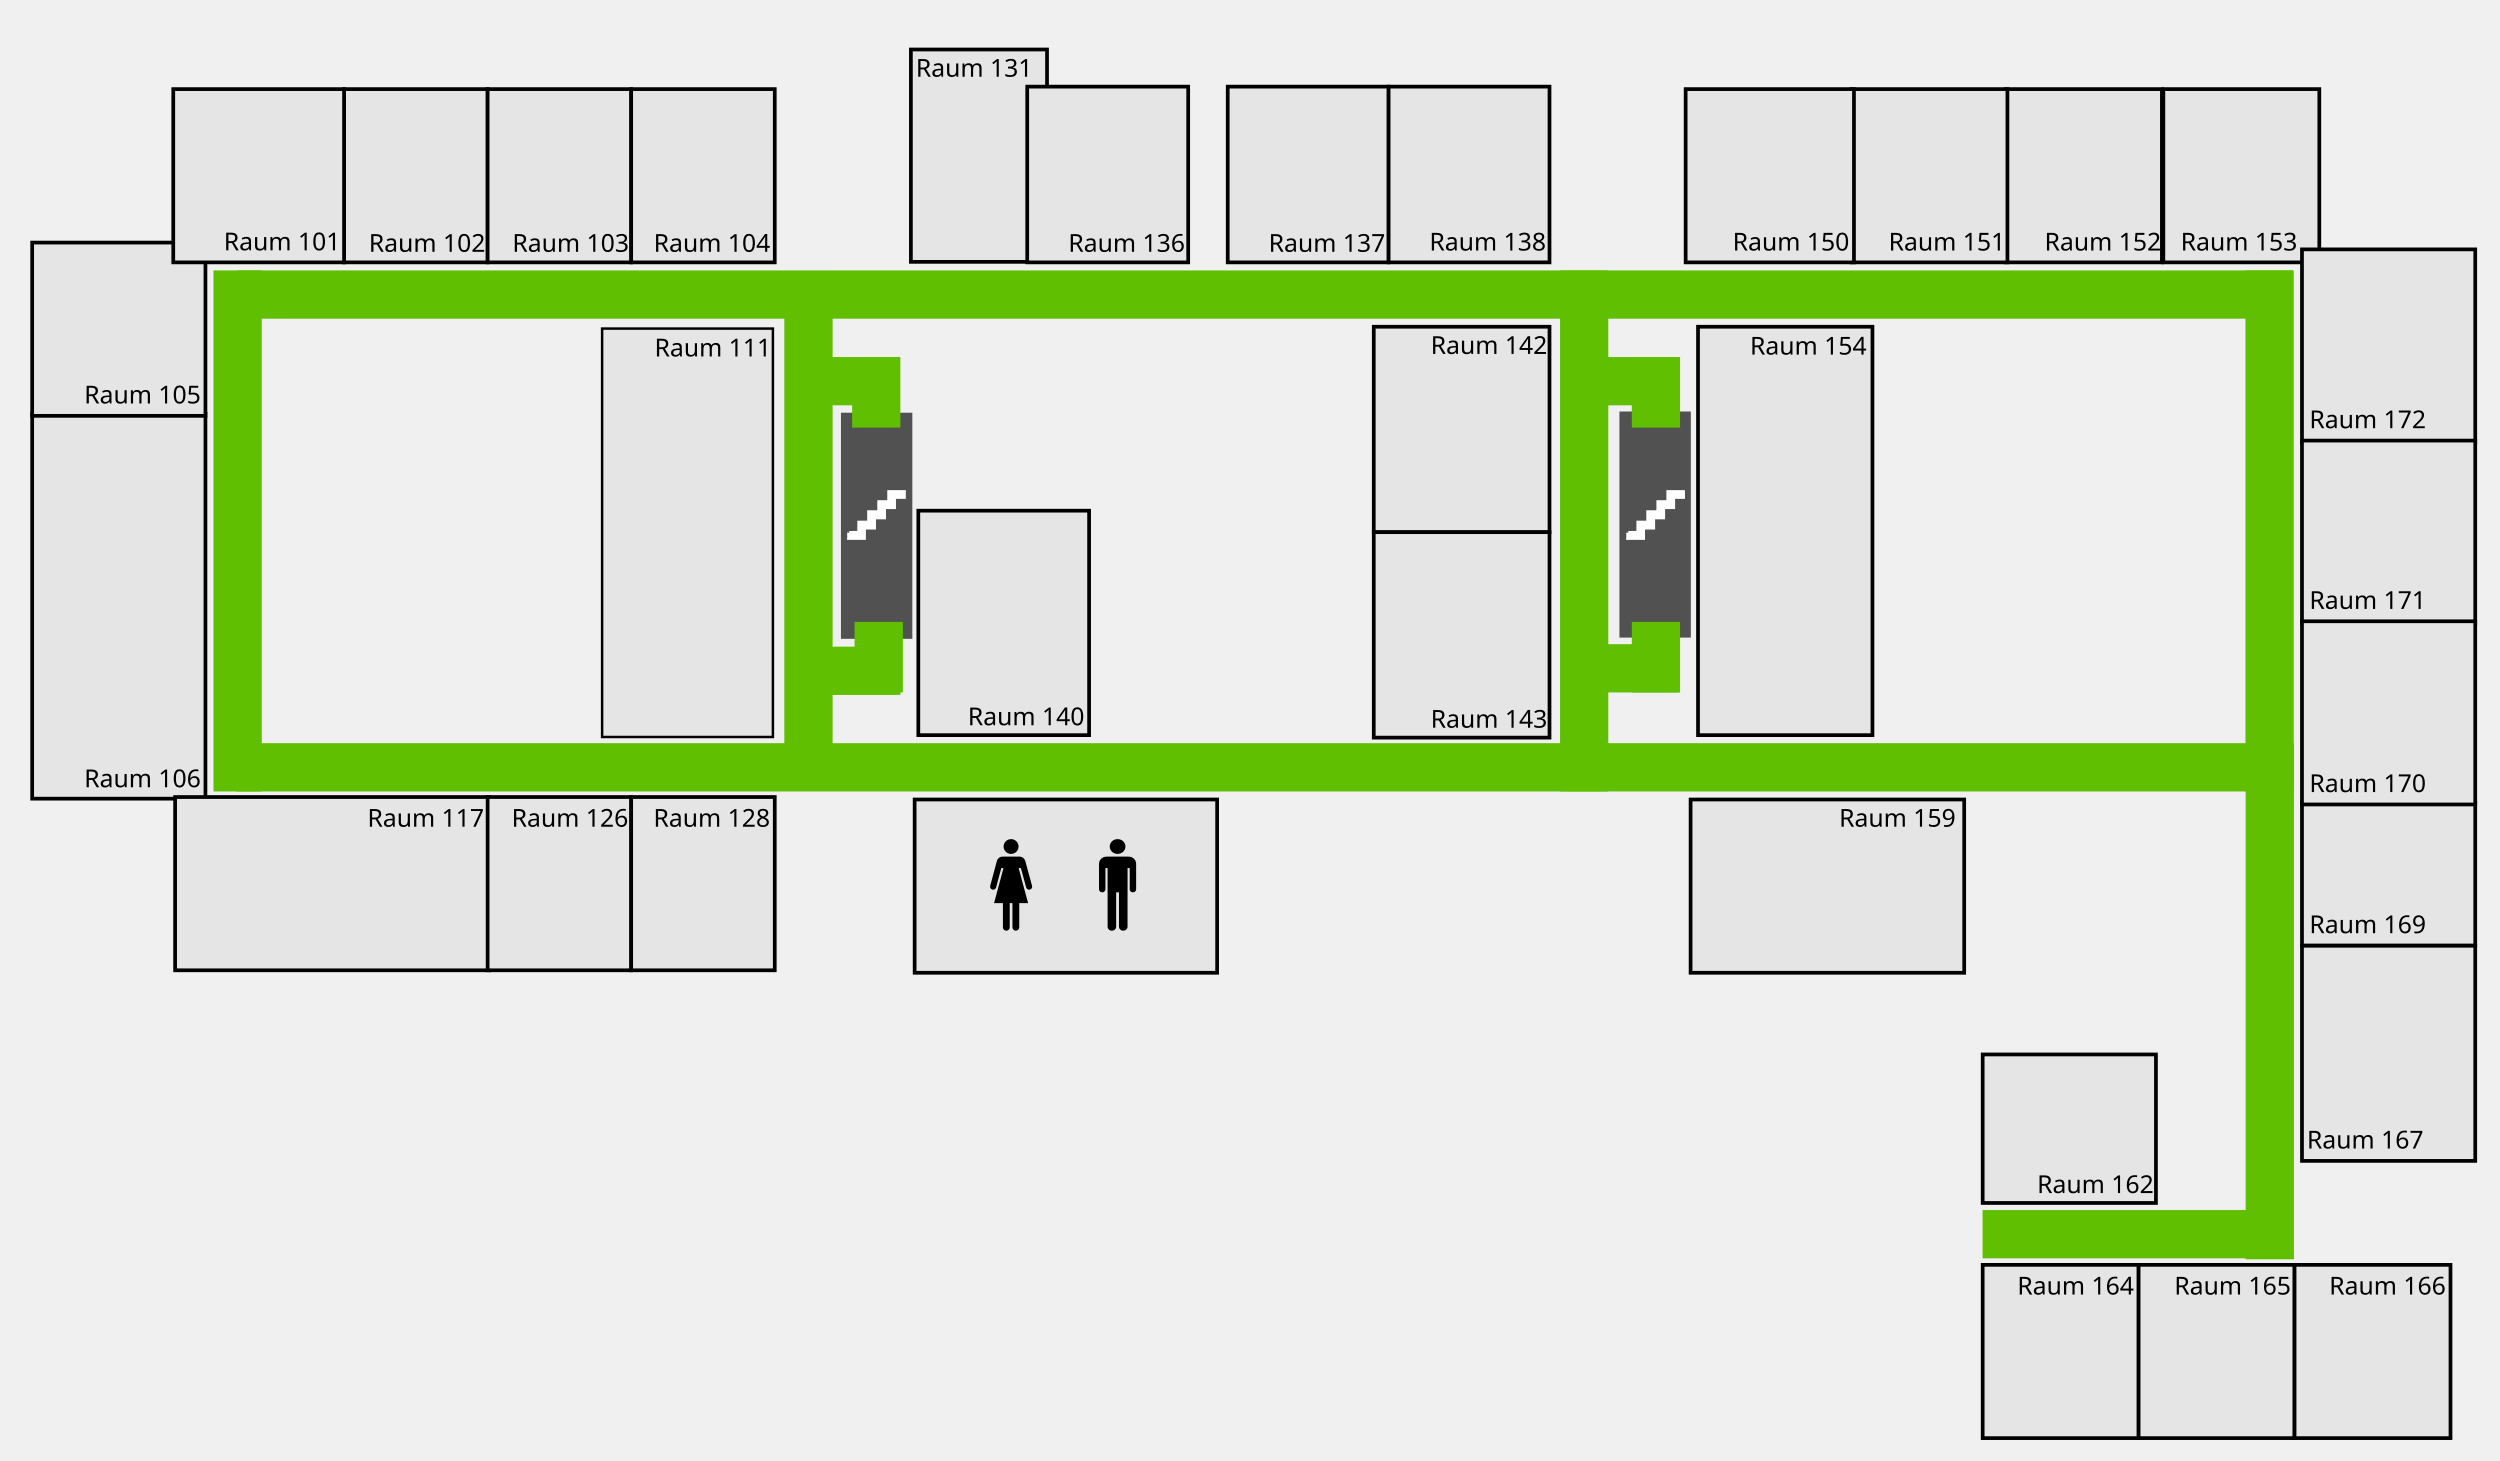
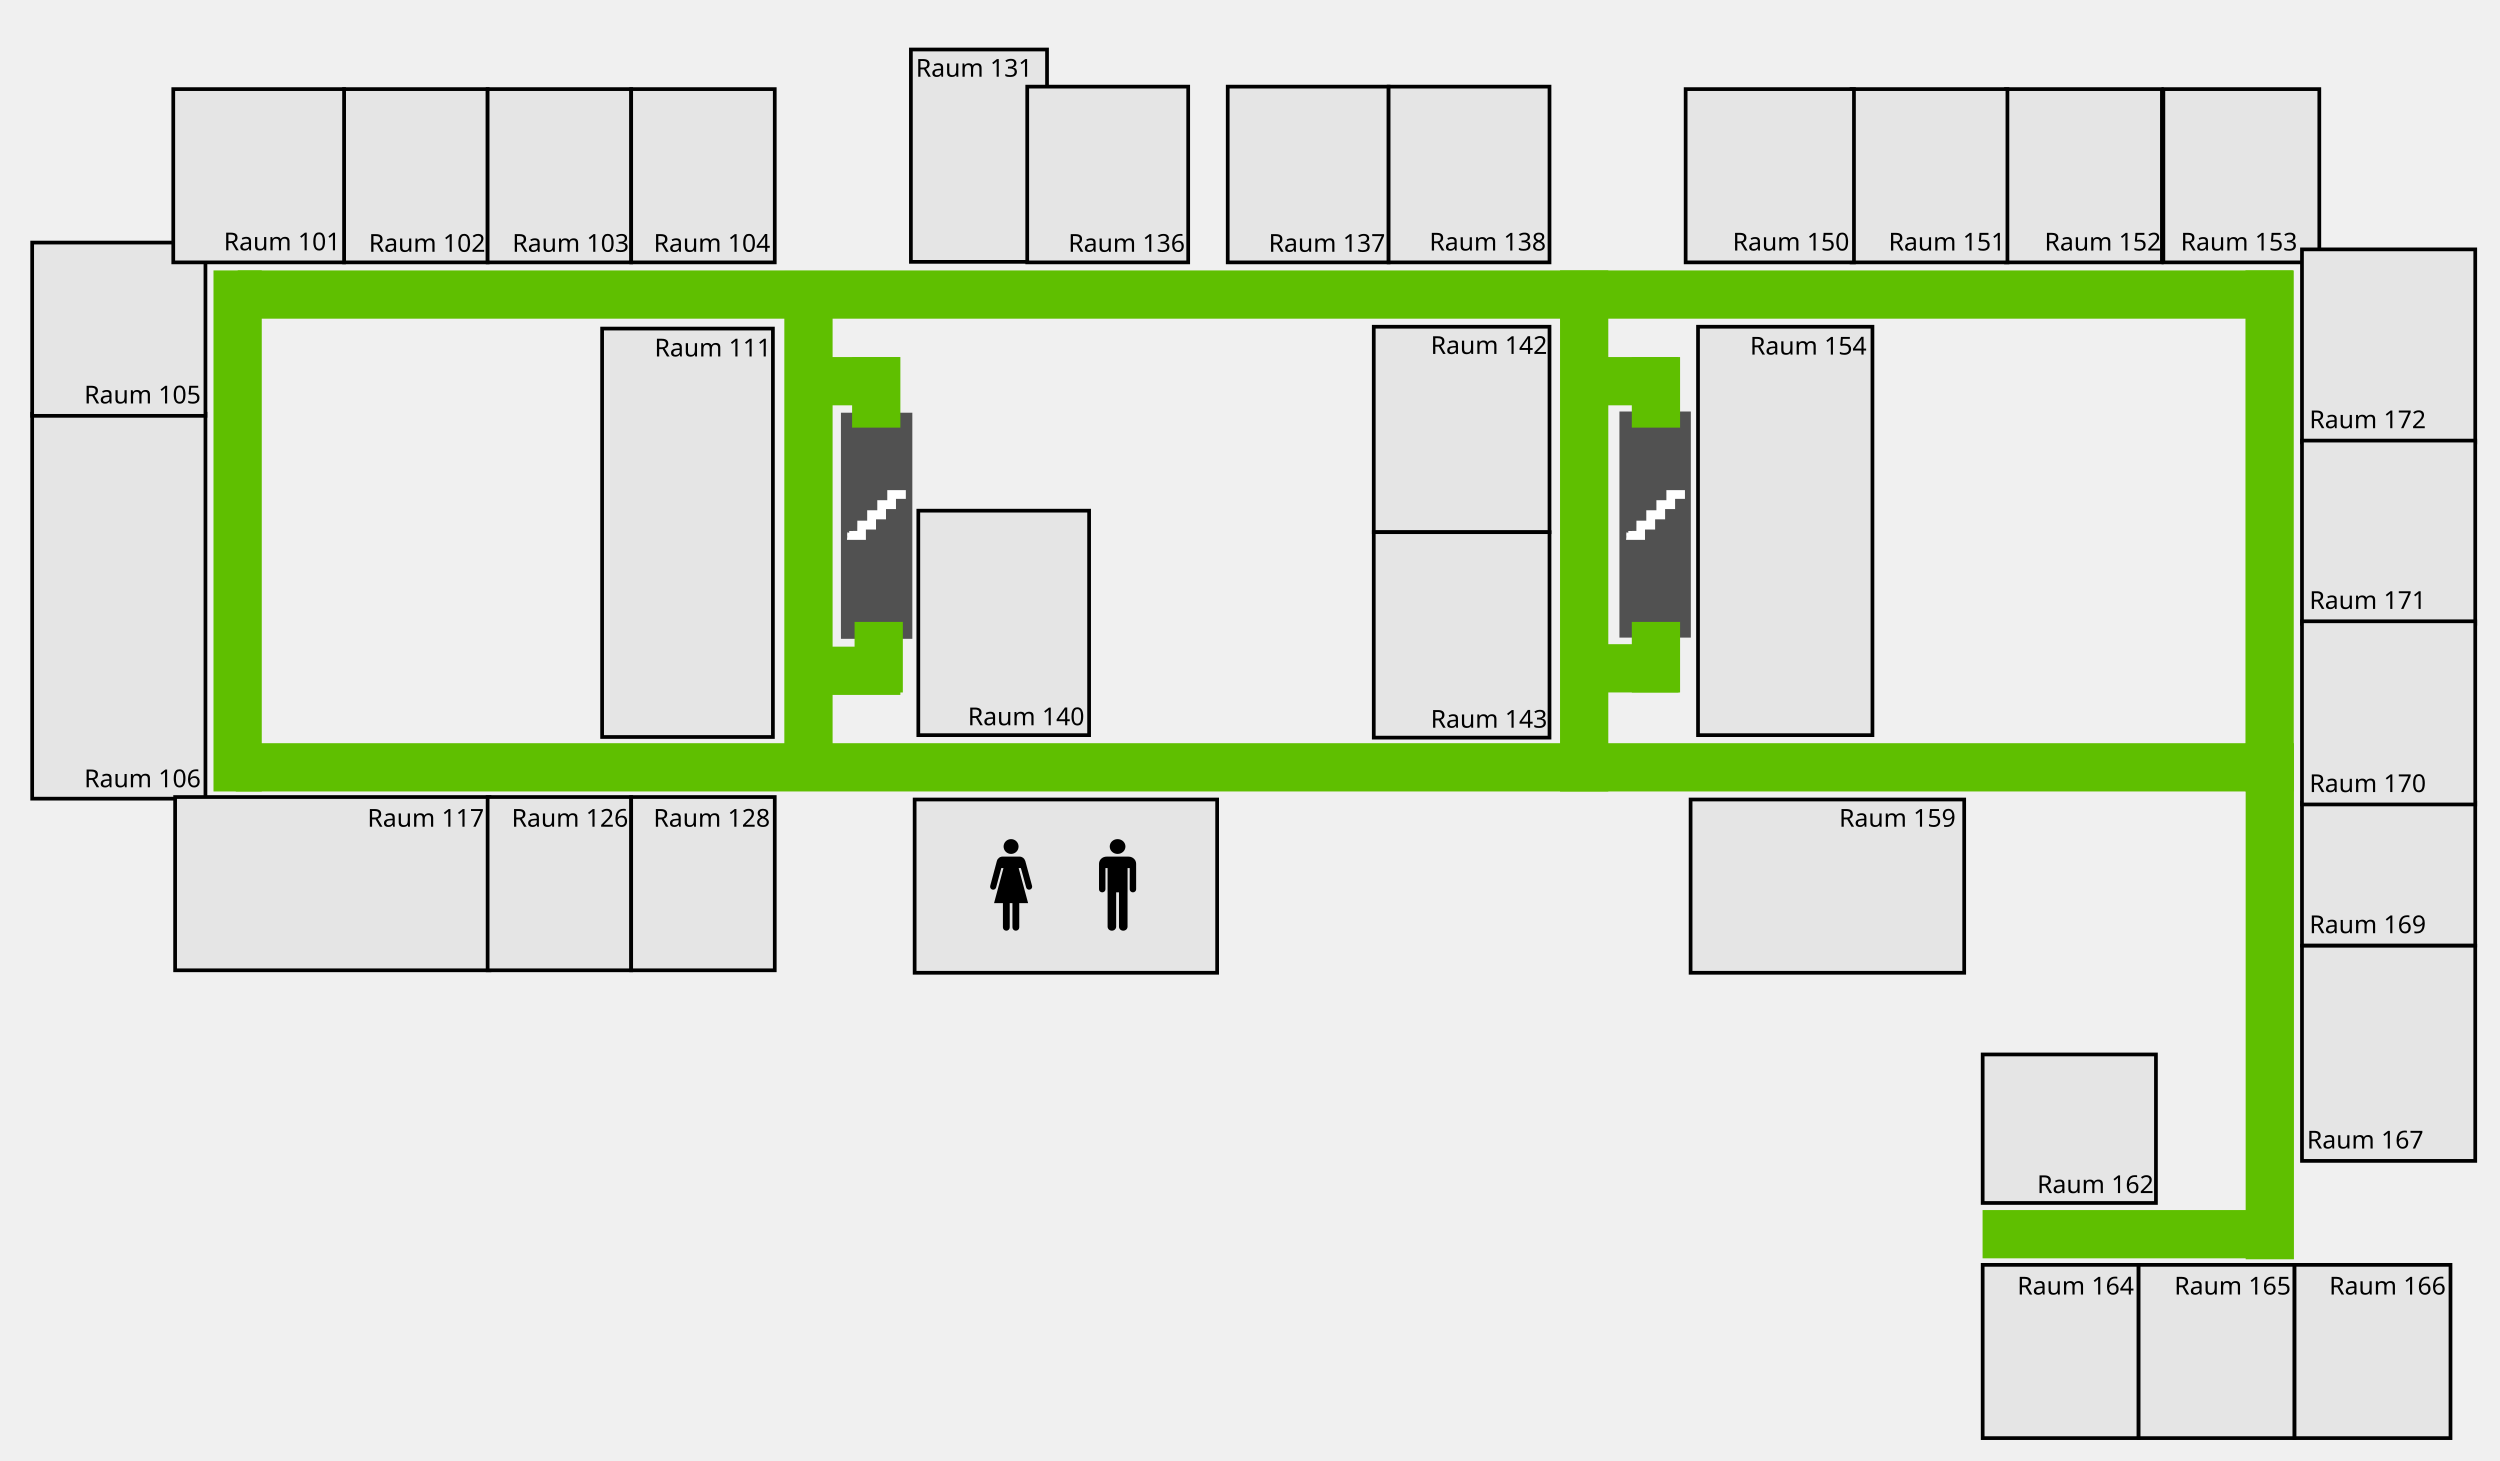
<svg xmlns="http://www.w3.org/2000/svg" width="1010" height="590">
  <rect fill="#e5e5e5" stroke-width="1.5" x="139" y="36" width="58" height="70" id="svg_4" stroke="#000" />
  <rect fill="#e5e5e5" stroke-width="1.5" x="197" y="36" width="58" height="70" id="svg_5" stroke="#000" />
  <rect fill="#e5e5e5" stroke-width="1.5" x="255" y="36" width="58" height="70" id="svg_6" stroke="#000" />
  <rect fill="#e5e5e5" stroke-width="1.5" x="13" y="167.153" width="70" height="155.508" id="svg_7" stroke="#000" />
  <rect fill="#e5e5e5" stroke-width="1.5" x="70.746" y="322" width="127" height="70" id="svg_11" stroke="#000" />
  <rect fill="#e5e5e5" stroke-width="1.5" x="197" y="322" width="58" height="70" id="svg_13" stroke="#000" />
  <rect fill="#e5e5e5" stroke-width="1.5" x="255" y="322" width="58" height="70" id="svg_14" stroke="#000" />
-   <rect fill="#e5e5e5" troke-width="1.5" x="243.254" y="132.746" width="69" height="165" id="svg_20" stroke="#000" />
+   <rect fill="#e5e5e5" stroke-width="1.5" x="243.254" y="132.746" width="69" height="165" id="svg_20" stroke="#000" />
  <rect fill="#e5e5e5" stroke-width="1.5" x="369.515" y="323" width="122.211" height="70" id="svg_23" stroke="#000" />
  <rect fill="#e5e5e5" stroke-width="1.5" x="368" y="20" width="55" height="85.789" id="svg_24" stroke="#000" />
  <rect fill="#e5e5e5" stroke-width="1.5" x="415" y="35" width="65.031" height="71" id="svg_25" stroke="#000" />
  <rect fill="#e5e5e5" stroke-width="1.5" x="496" y="35" width="65" height="71" id="svg_26" stroke="#000" />
  <rect fill="#e5e5e5" stroke-width="1.5" x="561" y="35" width="65" height="71" id="svg_27" stroke="#000000" />
  <rect fill="#e5e5e5" stroke-width="1.5" x="555" y="132" width="71" height="83" id="svg_28" stroke="#000" />
  <rect fill="#e5e5e5" stroke-width="1.5" x="555" y="215" width="71" height="83" id="svg_29" stroke="#000" />
  <rect fill="#515151" stroke-width="1.5" x="655" y="167" width="27.344" height="89.845" id="svg_33" stroke="#515151" />
  <rect fill="#515151" stroke-width="1.5" x="340.488" y="167.488" width="27.344" height="89.845" id="svg_34" stroke="#515151" />
  <rect stroke="#5fbf00" fill="#5fbf00" stroke-width="1.5" x="96.781" y="110" width="828.768" height="18" id="svg_36" />
  <rect stroke="#5fbf00" fill="#5fbf00" stroke-width="1.5" x="96" y="301" width="828" height="18" id="svg_37" />
  <rect fill="#5fbf00" stroke-width="1.5" x="87" y="110" width="18" height="209" id="svg_38" stroke="#5fbf00" />
  <rect fill="#5fbf00" stroke-width="1.5" x="631" y="110" width="18" height="209" id="svg_39" stroke="#5fbf00" />
  <rect fill="#5fbf00" stroke-width="1.5" x="317.622" y="110.219" width="18" height="207" id="svg_40" stroke="#5fbf00" />
  <rect fill="#e5e5e5" stroke-width="1.5" x="686" y="132" width="70.469" height="165" id="svg_31" stroke="#000" />
  <rect fill="#e5e5e5" stroke-width="1.5" x="371" y="206.312" width="69" height="90.688" id="svg_22" stroke="#000" />
  <rect fill="#5fbf00" stroke-width="1.5" x="318.639" y="145" width="44.175" height="18" id="svg_51" stroke="#5fbf00" />
  <rect fill="#5fbf00" stroke-width="1.5" x="345" y="145" width="18" height="27.011" id="svg_54" stroke="#5fbf00" />
  <rect fill="#5fbf00" stroke-width="1.5" x="633" y="145" width="44.175" height="18" id="svg_56" stroke="#5fbf00" />
  <rect fill="#5fbf00" stroke-width="1.5" x="660" y="145" width="18" height="27.011" id="svg_57" stroke="#5fbf00" />
  <text stroke="#000" stroke-width="0" stroke-opacity="null" x="409.555" y="355.63" id="svg_61" font-size="24" font-family="Helvetica, Arial, sans-serif" text-anchor="start" xml:space="preserve" transform="rotate(-4.729472 416.2188,347.2578) " />
  <rect fill="#5fbf00" stroke-width="1.5" x="631.656" y="261" width="45.731" height="18" id="svg_70" stroke="#5fbf00" />
  <rect fill="#5fbf00" stroke-width="1.5" x="908" y="301" width="18" height="207" id="svg_2" stroke="#5fbf00" />
  <rect stroke="#000" fill="#e5e5e5" stroke-width="1.5" x="683" y="323" width="110.538" height="70" id="svg_3" />
  <rect fill="#e5e5e5" stroke-width="1.5" x="801" y="426" width="70" height="60" id="svg_15" stroke="#000" />
  <rect fill="#e5e5e5" stroke-width="1.5" x="930" y="324.239" width="70" height="57.761" id="svg_21" stroke="#000" />
  <rect fill="#5fbf00" stroke-width="1.5" x="660" y="252" width="18" height="27.011" id="svg_32" stroke="#5fbf00" />
  <rect stroke="#5fbf00" fill="#5fbf00" stroke-width="1.5" x="318" y="262" width="45" height="18" id="svg_35" />
  <rect fill="#5fbf00" stroke-width="1.5" x="346" y="252" width="18" height="27.011" id="svg_41" stroke="#5fbf00" />
  <rect fill="#5fbf00" stroke-width="1.5" x="907.922" y="110" width="18" height="209" id="svg_43" stroke="#5fbf00" />
  <rect fill="#e5e5e5" stroke-width="1.5" x="874" y="36" width="63" height="70" id="svg_44" stroke="#000" />
  <rect fill="#e5e5e5" stroke-width="1.5" x="930" y="100.746" width="70" height="78" id="svg_45" stroke="#000" />
  <rect fill="#e5e5e5" stroke-width="1.5" x="930" y="178" width="70" height="74" id="svg_46" stroke="#000" />
  <rect fill="#e5e5e5" stroke-width="1.5" x="930" y="251" width="70" height="74" id="svg_47" stroke="#000" />
  <rect fill="#e5e5e5" stroke-width="1.5" x="930" y="382.09" width="70" height="86.91" id="svg_50" stroke="#000" />
  <rect fill="#e5e5e5" stroke-width="1.5" x="810.408" y="36" width="63" height="70" id="svg_52" stroke="#000" />
  <rect fill="#e5e5e5" stroke-width="1.5" x="748" y="36" width="63" height="70" id="svg_53" stroke="#000" />
  <rect stroke="#000" fill="#e5e5e5" stroke-width="1.5" x="681" y="36" width="68" height="70" id="svg_55" />
  <rect stroke="#5fbf00" fill="#5fbf00" stroke-width="1.5" x="801.714" y="489.614" width="121.867" height="18" id="svg_58" />
  <rect fill="#e5e5e5" stroke-width="1.5" x="801" y="511" width="63" height="70" id="svg_60" stroke="#000" />
  <rect fill="#e5e5e5" stroke-width="1.5" x="864" y="511" width="63" height="70" id="svg_62" stroke="#000" />
  <path fill="#000000" stroke="#000" stroke-width="0" stroke-opacity="null" fill-opacity="null" d="m448.334,341.994c0,-1.654 1.419,-2.994 3.171,-2.994c1.752,0 3.171,1.34 3.171,2.994c0,1.654 -1.419,2.994 -3.171,2.994c-1.752,0 -3.171,-1.34 -3.171,-2.994zm10.66,8.475l0,-1.512c0,-1.591 -1.365,-2.881 -3.051,-2.881l-8.887,0c-1.685,0 -3.051,1.29 -3.051,2.881l0,1.512c-0.003,0.034 -0.005,0.07 -0.005,0.105l0,8.71c0,0.677 0.581,1.225 1.297,1.225c0.716,0 1.298,-0.548 1.298,-1.225l0,-8.581l0.87,0l0,9.807l0.006,0l0,13.857c0,0.901 0.775,1.633 1.729,1.633c0.955,0 1.729,-0.731 1.729,-1.633l0,-13.857l1.141,0l0,13.857c0,0.901 0.775,1.633 1.729,1.633c0.955,0 1.729,-0.731 1.729,-1.633l0,-13.857l0.005,0l0,-9.807l0.87,0l0,8.58c0,0.677 0.582,1.225 1.298,1.225c0.717,0 1.297,-0.549 1.297,-1.225l0,-8.71c-0,-0.036 -0.003,-0.071 -0.006,-0.105l0,0z" id="svg_10" />
  <path fill="#000000" stroke-width="0" stroke-opacity="null" fill-opacity="null" d="m408.475,344.988c1.669,0 3.024,-1.34 3.024,-2.993c0,-1.654 -1.355,-2.995 -3.024,-2.995c-1.671,0 -3.026,1.341 -3.026,2.995c0,1.653 1.355,2.993 3.026,2.993zm8.482,12.909l-2.714,-9.962c-0.025,-0.09 -0.061,-0.177 -0.104,-0.257c-0.308,-0.933 -1.194,-1.609 -2.239,-1.609l-6.87,0c-1.09,0 -2.006,0.734 -2.275,1.73c-0.018,0.044 -0.033,0.09 -0.047,0.137l-2.666,9.962c-0.178,0.653 0.214,1.324 0.875,1.5c0.66,0.175 1.338,-0.213 1.516,-0.866l2.094,-7.825l0.872,0l-3.8,14.159l3.58,0l0,9.775c0,0.752 0.615,1.361 1.376,1.361c0.759,0 1.375,-0.609 1.375,-1.361l0,-9.775l1.094,0l0,9.775c0,0.752 0.616,1.361 1.377,1.361c0.759,0 1.375,-0.609 1.375,-1.361l0,-9.775l3.578,0l-3.814,-14.159l0.895,0l2.132,7.825c0.178,0.653 0.856,1.041 1.516,0.866c0.658,-0.176 1.05,-0.847 0.874,-1.5l0,0l-0,0z" id="svg_16" stroke="#000" />
  <path fill="#ffffff" stroke-width="1.5" d="m343.077,215.27c1.334,-0.009 2.668,-0.018 4.002,-0.026c0.009,-1.385 0.018,-2.77 0.026,-4.155c1.328,0 2.655,0 3.983,0c0,-1.394 0,-2.787 0,-4.181c1.362,0 2.723,0 4.085,0c0,-1.36 0,-2.719 0,-4.079c1.345,0 2.689,0 4.034,0c0,-1.36 0,-2.719 0,-4.079c2,0 4.001,0 6.001,0c0,0.68 0,1.36 0,2.039c-1.328,0 -2.656,0 -3.984,0c0,1.377 0,2.753 0,4.13c-1.345,0 -2.689,0 -4.034,0c0,1.377 0,2.753 0,4.13c-1.345,0 -2.689,0 -4.034,0c0,1.377 0,2.753 0,4.13c-1.362,0 -2.723,0 -4.085,0c0,1.394 0,2.787 0,4.181c-2.017,0 -4.034,0 -6.051,0c0.09,-0.676 -0.153,-1.437 0.058,-2.09l0,0z" id="svg_17" stroke="#ffffff" />
  <path fill="#ffffff" stroke-width="1.5" d="m657.839,215.27c1.334,-0.009 2.668,-0.018 4.002,-0.026c0.009,-1.385 0.018,-2.77 0.026,-4.155c1.328,0 2.655,0 3.983,0c0,-1.394 0,-2.787 0,-4.181c1.362,0 2.723,0 4.085,0c0,-1.36 0,-2.719 0,-4.079c1.345,0 2.689,0 4.034,0c0,-1.36 0,-2.719 0,-4.079c2,0 4.001,0 6.001,0c0,0.68 0,1.36 0,2.039c-1.328,0 -2.656,0 -3.984,0c0,1.377 0,2.753 0,4.13c-1.345,0 -2.689,0 -4.034,0c0,1.377 0,2.753 0,4.13c-1.345,0 -2.689,0 -4.034,0c0,1.377 0,2.753 0,4.13c-1.362,0 -2.723,0 -4.085,0c0,1.394 0,2.787 0,4.181c-2.017,0 -4.034,0 -6.051,0c0.09,-0.676 -0.153,-1.437 0.058,-2.09l0,0z" id="svg_30" stroke="#ffffff" />
  <text stroke="#000" stroke-width="0" stroke-opacity="null" fill-opacity="null" x="34.021" y="318.042" id="svg_42" font-size="10" font-family="Euphoria, sans-serif" text-anchor="start" xml:space="preserve">Raum 106</text>
  <text stroke="#000" stroke-width="0" stroke-opacity="null" fill-opacity="null" x="148.454" y="334" id="svg_48" font-size="10" font-family="Euphoria, sans-serif" text-anchor="start" xml:space="preserve">Raum 117</text>
  <text stroke="#000" stroke-width="0" stroke-opacity="null" fill-opacity="null" x="206.701" y="334" id="svg_49" font-size="10" font-family="Euphoria, sans-serif" text-anchor="start" xml:space="preserve">Raum 126</text>
  <text stroke="#000" stroke-width="0" stroke-opacity="null" fill-opacity="null" x="264" y="334" id="svg_59" font-size="10" font-family="Euphoria, sans-serif" text-anchor="start" xml:space="preserve">Raum 128</text>
  <text stroke="#000" stroke-width="0" stroke-opacity="null" fill-opacity="null" x="264.433" y="144" id="svg_65" font-size="10" font-family="Euphoria, sans-serif" text-anchor="start" xml:space="preserve">Raum 111</text>
  <text stroke="#000" stroke-width="0" stroke-opacity="null" fill-opacity="null" x="391" y="293" id="svg_67" font-size="10" font-family="Euphoria, sans-serif" text-anchor="start" xml:space="preserve">Raum 140</text>
  <text stroke="#000" stroke-width="0" stroke-opacity="null" fill-opacity="null" x="578" y="294" id="svg_68" font-size="10" font-family="Euphoria, sans-serif" text-anchor="start" xml:space="preserve">Raum 143</text>
  <text stroke="#000" stroke-width="0" stroke-opacity="null" fill-opacity="null" x="578" y="143" id="svg_69" font-size="10" font-family="Euphoria, sans-serif" text-anchor="start" xml:space="preserve">Raum 142</text>
  <text stroke="#000" stroke-width="0" stroke-opacity="null" fill-opacity="null" x="577.485" y="101.216" id="svg_71" font-size="10" font-family="Euphoria, sans-serif" text-anchor="start" xml:space="preserve">Raum 138</text>
  <text stroke="#000" stroke-width="0" stroke-opacity="null" fill-opacity="null" x="512.536" y="101.732" id="svg_72" font-size="10" font-family="Euphoria, sans-serif" text-anchor="start" xml:space="preserve">Raum 137</text>
  <text stroke="#000" stroke-width="0" stroke-opacity="null" fill-opacity="null" x="431.608" y="101.732" id="svg_73" font-size="10" font-family="Euphoria, sans-serif" text-anchor="start" xml:space="preserve">Raum 136</text>
  <text stroke="#000" stroke-width="0" stroke-opacity="null" fill-opacity="null" x="370" y="31" id="svg_74" font-size="10" font-family="Euphoria, sans-serif" text-anchor="start" xml:space="preserve">Raum 131</text>
  <text stroke="#000" stroke-width="0" stroke-opacity="null" fill-opacity="null" x="264.082" y="101.732" id="svg_75" font-size="10" font-family="Euphoria, sans-serif" text-anchor="start" xml:space="preserve">Raum 104</text>
  <text stroke="#000" stroke-width="0" stroke-opacity="null" fill-opacity="null" x="207" y="101.732" id="svg_76" font-size="10" font-family="Euphoria, sans-serif" text-anchor="start" xml:space="preserve">Raum 103</text>
  <text stroke="#000" stroke-width="0" stroke-opacity="null" fill-opacity="null" x="149" y="101.732" id="svg_77" font-size="10" font-family="Euphoria, sans-serif" text-anchor="start" xml:space="preserve">Raum 102</text>
  <text stroke="#000" stroke-width="0" stroke-opacity="null" fill-opacity="null" x="700" y="101.216" id="svg_79" font-size="10" font-family="Euphoria, sans-serif" text-anchor="start" xml:space="preserve">Raum 150</text>
  <text stroke="#000" stroke-width="0" stroke-opacity="null" fill-opacity="null" x="763" y="101.216" id="svg_80" font-size="10" font-family="Euphoria, sans-serif" text-anchor="start" xml:space="preserve">Raum 151</text>
  <text stroke="#000" stroke-width="0" stroke-opacity="null" fill-opacity="null" x="826" y="101.216" id="svg_81" font-size="10" font-family="Euphoria, sans-serif" text-anchor="start" xml:space="preserve">Raum 152</text>
  <text stroke="#000" stroke-width="0" stroke-opacity="null" fill-opacity="null" x="881" y="101.216" id="svg_82" font-size="10" font-family="Euphoria, sans-serif" text-anchor="start" xml:space="preserve">Raum 153</text>
  <text stroke="#000" stroke-width="0" stroke-opacity="null" fill-opacity="null" x="933" y="173" id="svg_83" font-size="10" font-family="Euphoria, sans-serif" text-anchor="start" xml:space="preserve">Raum 172</text>
  <text stroke="#000" stroke-width="0" stroke-opacity="null" fill-opacity="null" x="933" y="246" id="svg_84" font-size="10" font-family="Euphoria, sans-serif" text-anchor="start" xml:space="preserve">Raum 171</text>
  <text stroke="#000" stroke-width="0" stroke-opacity="null" fill-opacity="null" x="933" y="320" id="svg_85" font-size="10" font-family="Euphoria, sans-serif" text-anchor="start" xml:space="preserve">Raum 170</text>
  <text stroke="#000" stroke-width="0" stroke-opacity="null" fill-opacity="null" x="933" y="377" id="svg_86" font-size="10" font-family="Euphoria, sans-serif" text-anchor="start" xml:space="preserve">Raum 169</text>
  <text stroke="#000" stroke-width="0" stroke-opacity="null" fill-opacity="null" x="932" y="464" id="svg_87" font-size="10" font-family="Euphoria, sans-serif" text-anchor="start" xml:space="preserve">Raum 167</text>
  <text stroke="#000" stroke-width="0" stroke-opacity="null" fill-opacity="null" x="878.423" y="523" id="svg_88" font-size="10" font-family="Euphoria, sans-serif" text-anchor="start" xml:space="preserve">Raum 165</text>
  <text stroke="#000" stroke-width="0" stroke-opacity="null" fill-opacity="null" x="815" y="523" id="svg_89" font-size="10" font-family="Euphoria, sans-serif" text-anchor="start" xml:space="preserve">Raum 164</text>
  <text stroke="#000" stroke-width="0" stroke-opacity="null" fill-opacity="null" x="823" y="482" id="svg_90" font-size="10" font-family="Euphoria, sans-serif" text-anchor="start" xml:space="preserve">Raum 162</text>
  <text stroke="#000" stroke-width="0" stroke-opacity="null" fill-opacity="null" x="743" y="334" id="svg_91" font-size="10" font-family="Euphoria, sans-serif" text-anchor="start" xml:space="preserve">Raum 159</text>
  <text stroke="#000" stroke-width="0" stroke-opacity="null" fill-opacity="null" x="707" y="143.254" id="svg_92" font-size="10" font-family="Euphoria, sans-serif" text-anchor="start" xml:space="preserve">Raum 154</text>
  <rect fill="#e5e5e5" stroke-width="1.5" x="927" y="511" width="63" height="70" id="svg_94" stroke="#000" />
  <text stroke="#000" stroke-width="0" stroke-opacity="null" fill-opacity="null" x="941" y="523" id="svg_95" font-size="10" font-family="Euphoria, sans-serif" text-anchor="start" xml:space="preserve">Raum 166</text>
  <rect fill="#e5e5e5" stroke-width="1.5" x="13" y="98" width="70" height="70" id="svg_96" stroke="#000" />
  <rect fill="#e5e5e5" stroke-width="1.5" x="70" y="36" width="69" height="70" id="svg_8" stroke="#000" />
  <text stroke="#000" stroke-width="0" stroke-opacity="null" fill-opacity="null" x="90.408" y="101.14" id="svg_98" font-size="10" font-family="Euphoria, sans-serif" text-anchor="start" xml:space="preserve">Raum 101</text>
  <text stroke="#000" stroke-width="0" stroke-opacity="null" fill-opacity="null" x="34.021" y="163" id="svg_99" font-size="10" font-family="Euphoria, sans-serif" text-anchor="start" xml:space="preserve">Raum 105</text>
</svg>
